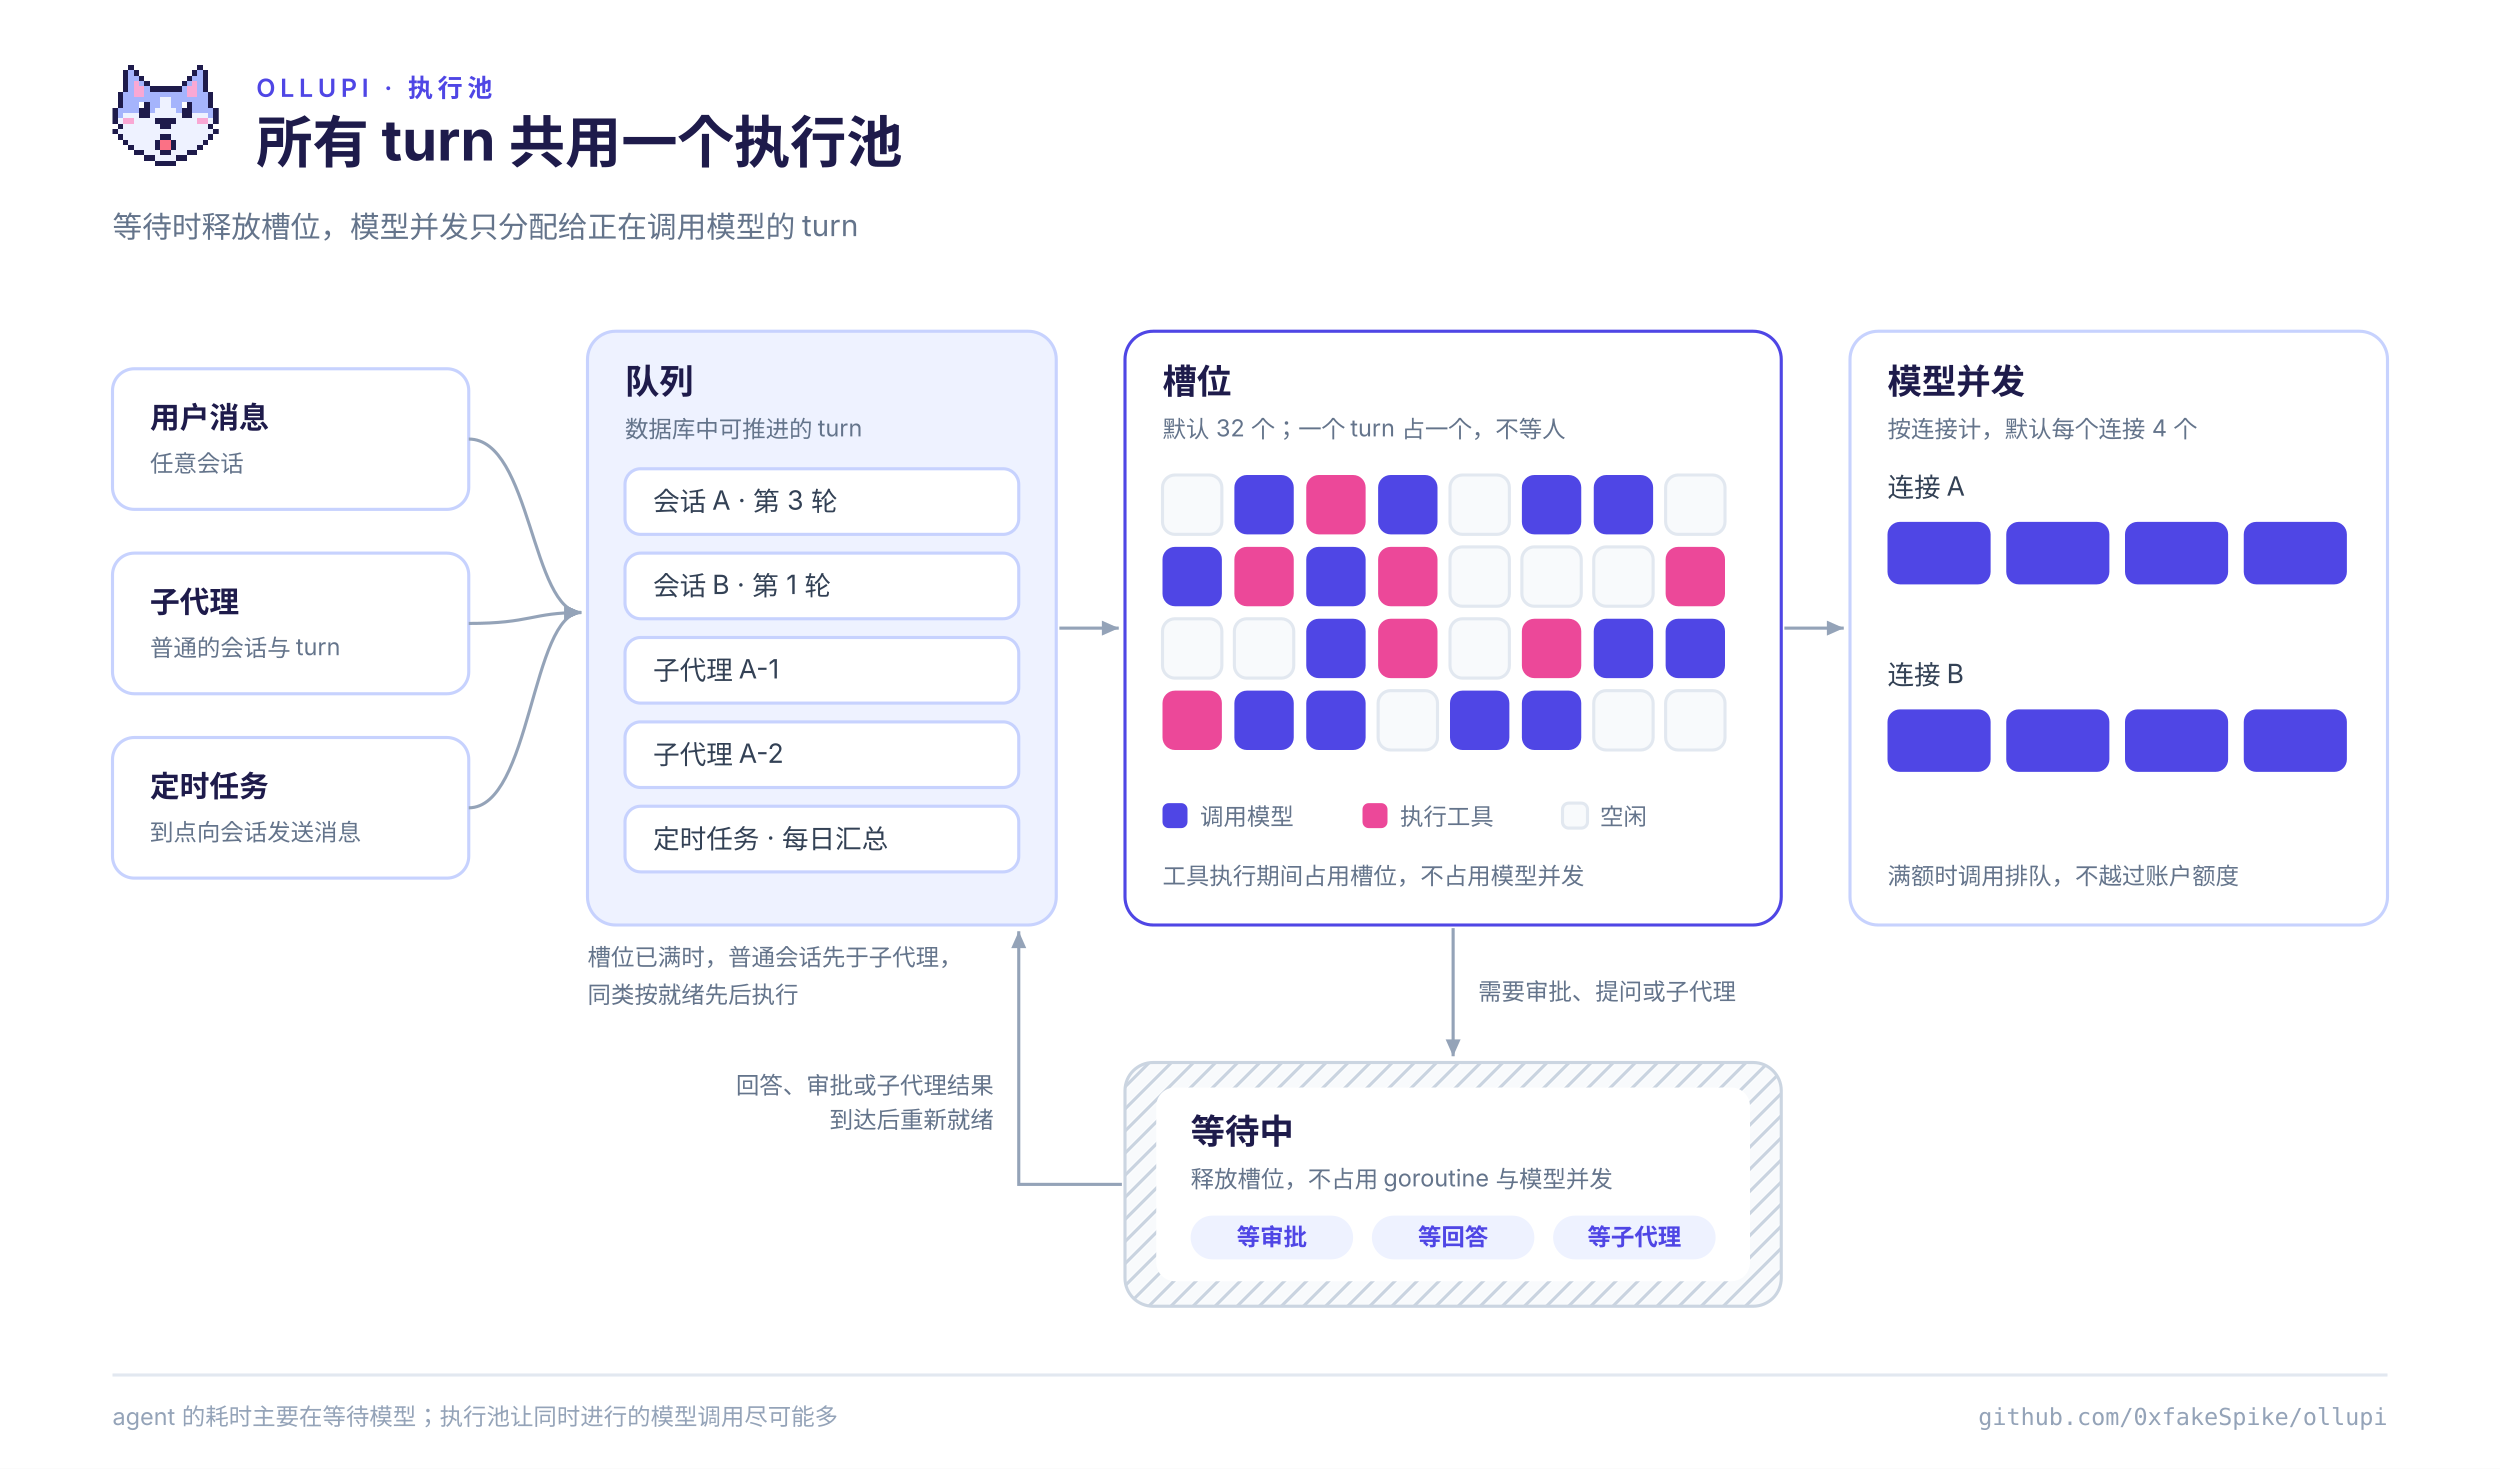
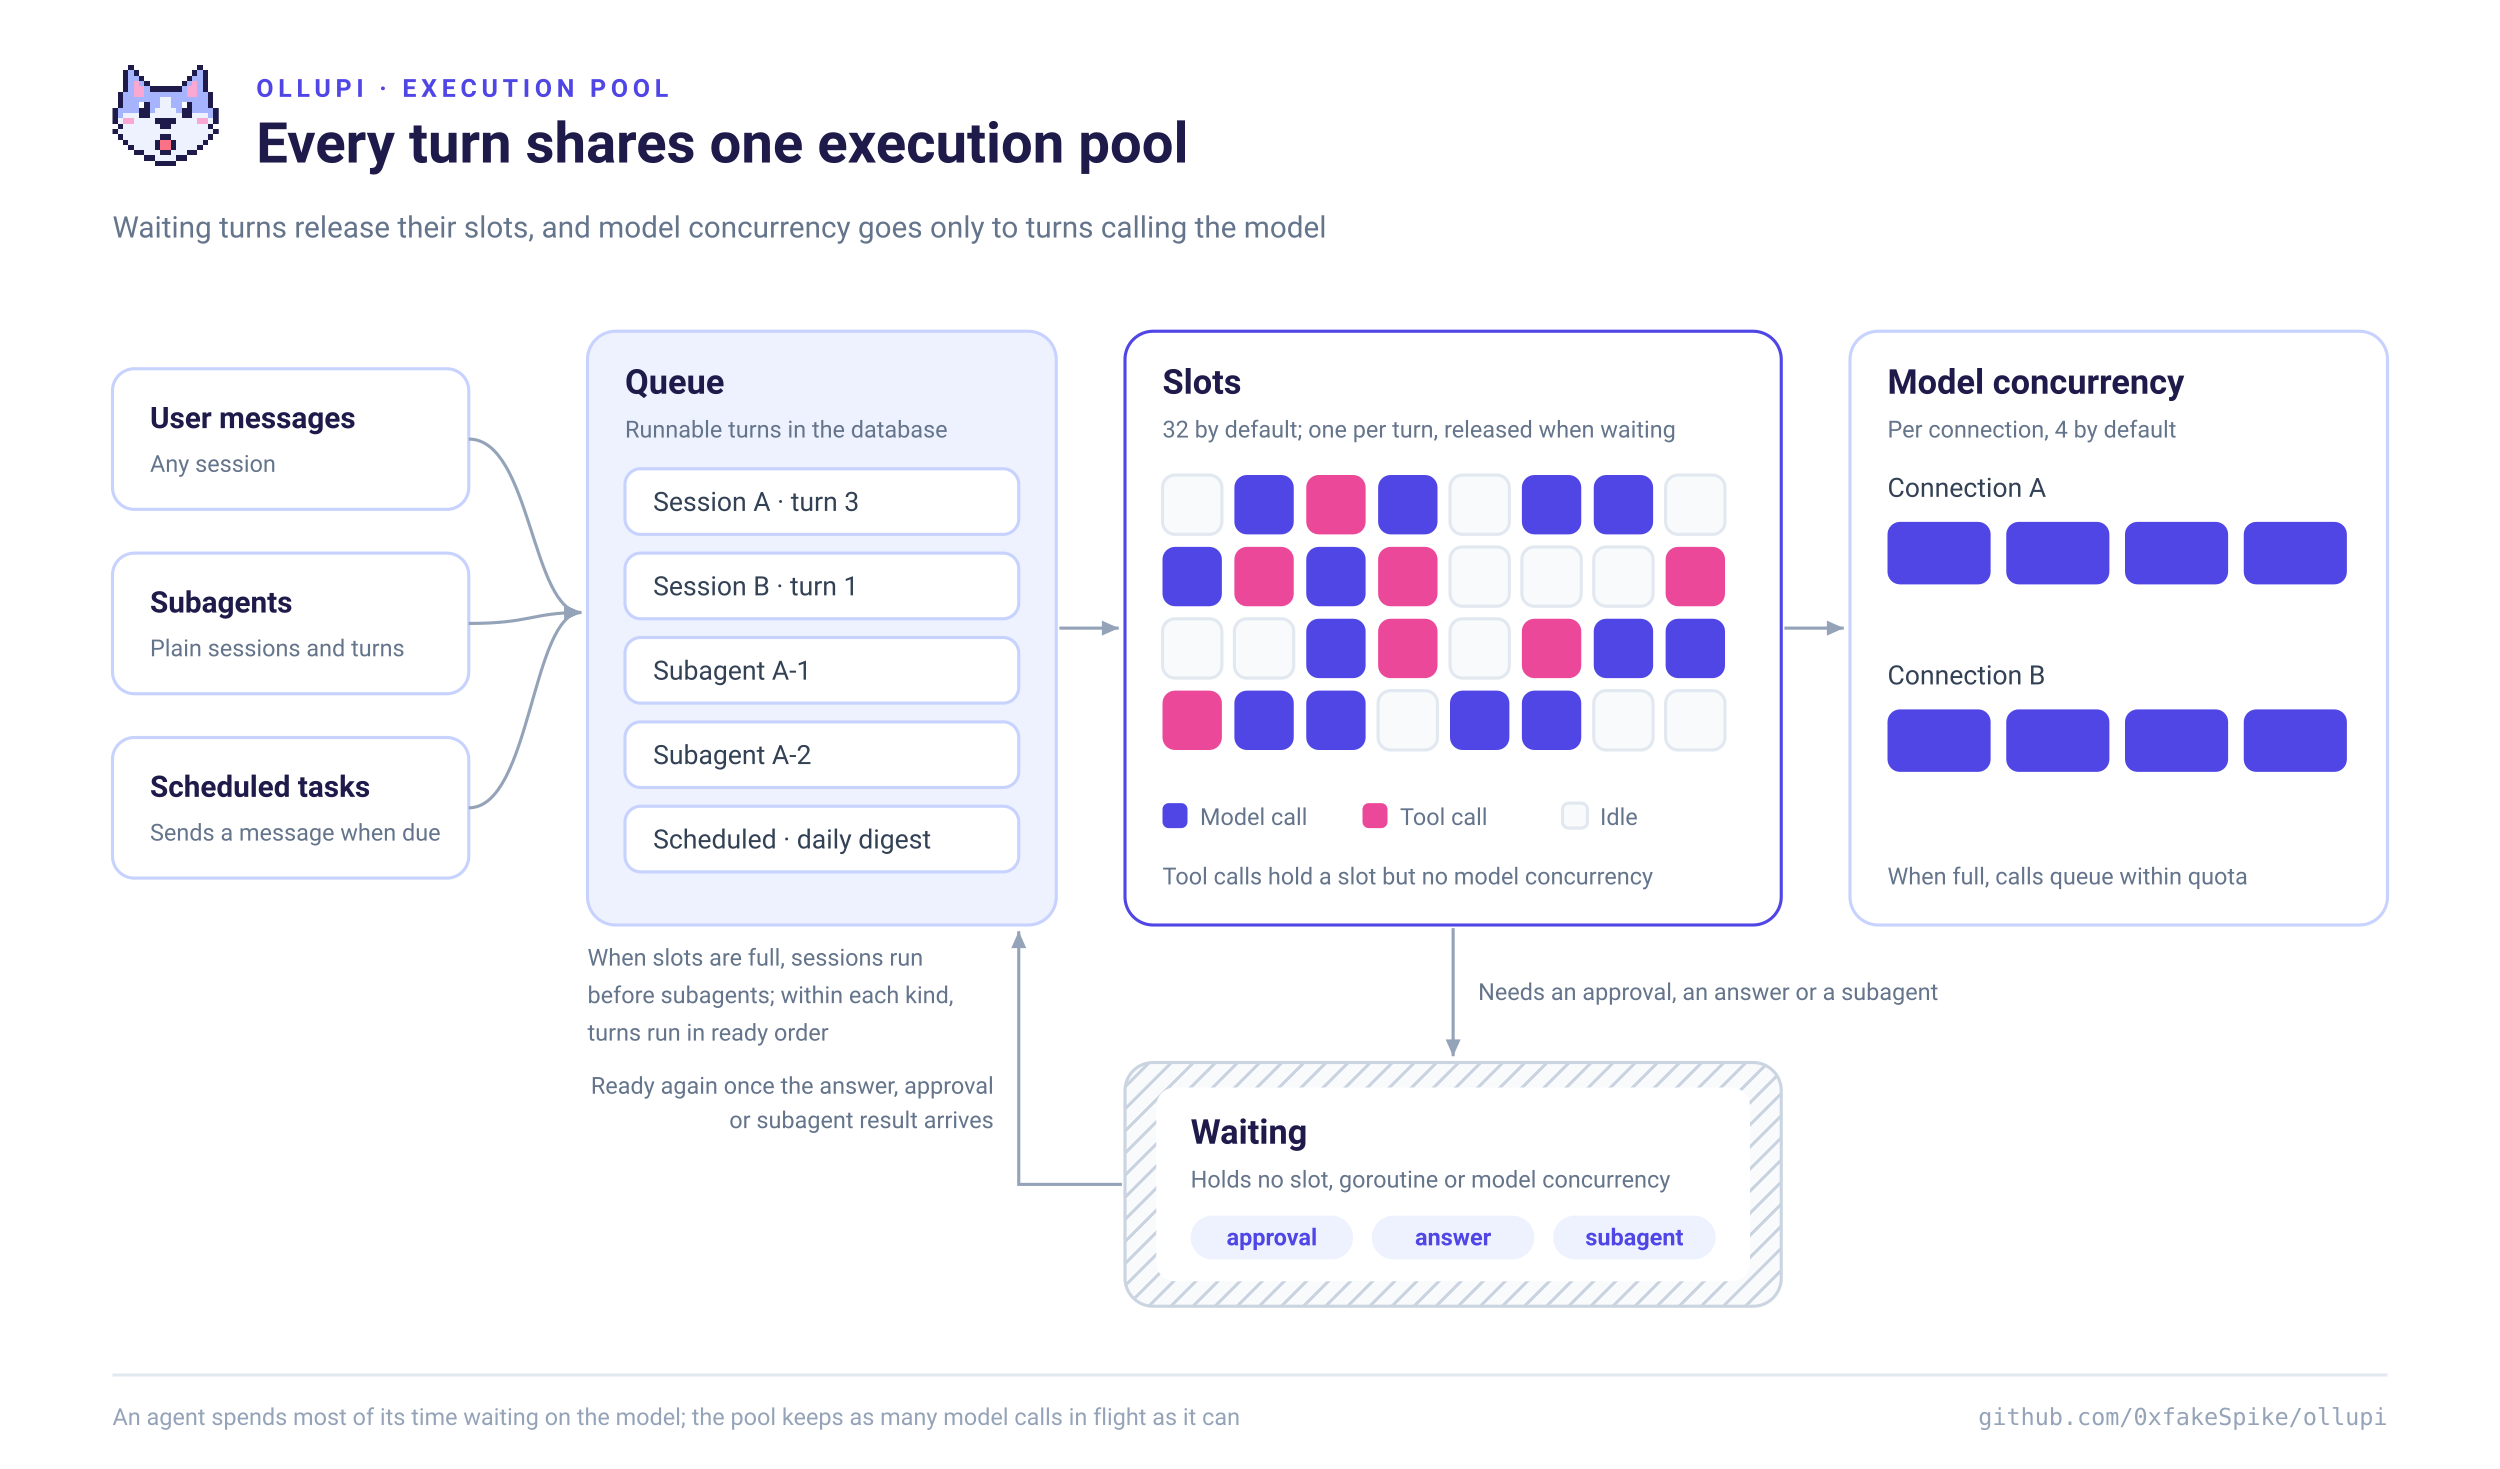
<svg xmlns="http://www.w3.org/2000/svg" viewBox="0 0 1600 940" width="1600" height="940">
  <defs>
    <pattern id="hatch" width="10" height="10" patternUnits="userSpaceOnUse" patternTransform="rotate(45)">
      <rect width="10" height="10" fill="#f8fafc" />
      <line x1="0" y1="0" x2="0" y2="10" stroke="#cbd5e1" stroke-width="4" />
    </pattern>
    <marker id="arrow" viewBox="0 0 10 10" refX="9" refY="5" markerUnits="userSpaceOnUse" markerWidth="12" markerHeight="12" orient="auto-start-reverse">
      <path d="M0,1 L9,5 L0,9 z" fill="#94a3b8" />
    </marker>
  </defs>
-   <style>text { font-family: -apple-system, "PingFang SC", "Hiragino Sans GB", "Microsoft YaHei", "Noto Sans SC", sans-serif; fill: #1e1b4b; } .eyebrow { font-size: 16px; font-weight: 600; letter-spacing: 3px; fill: #4f46e5; } .title { font-size: 36px; font-weight: 700; } .sub { font-size: 19px; fill: #64748b; } .kpi { font-size: 44px; font-weight: 700; letter-spacing: -0.5px; } .unit { font-size: 21px; font-weight: 600; fill: #334155; } .cap { font-size: 17px; fill: #64748b; } .h { font-size: 22px; font-weight: 700; } .hs { font-size: 19px; font-weight: 600; } .b { font-size: 17px; fill: #334155; } .s { font-size: 15px; fill: #64748b; } .code { font-family: ui-monospace, 'SF Mono', Menlo, monospace; font-weight: 700; fill: #4f46e5; } .tick { font-size: 16px; fill: #64748b; } .lab { font-size: 17px; fill: #334155; } .val { font-size: 17px; font-weight: 600; } .chip { font-size: 15px; font-weight: 600; } .foot { font-size: 15px; fill: #94a3b8; }</style>
+   <style>text { font-family: -apple-system, BlinkMacSystemFont, "Segoe UI", Roboto, "Helvetica Neue", Arial, sans-serif; fill: #1e1b4b; } .eyebrow { font-size: 16px; font-weight: 600; letter-spacing: 3px; fill: #4f46e5; } .title { font-size: 36px; font-weight: 700; } .sub { font-size: 19px; fill: #64748b; } .kpi { font-size: 44px; font-weight: 700; letter-spacing: -0.5px; } .unit { font-size: 21px; font-weight: 600; fill: #334155; } .cap { font-size: 17px; fill: #64748b; } .h { font-size: 22px; font-weight: 700; } .hs { font-size: 19px; font-weight: 600; } .b { font-size: 17px; fill: #334155; } .s { font-size: 15px; fill: #64748b; } .code { font-family: ui-monospace, 'SF Mono', Menlo, monospace; font-weight: 700; fill: #4f46e5; } .tick { font-size: 16px; fill: #64748b; } .lab { font-size: 17px; fill: #334155; } .val { font-size: 17px; font-weight: 600; } .chip { font-size: 15px; font-weight: 600; } .foot { font-size: 15px; fill: #94a3b8; }</style>
  <rect width="1600" height="940" fill="#ffffff" />
  <svg x="72" y="40" width="68" height="68" viewBox="0 0 240 240">
    <g shape-rendering="crispEdges">
      <rect x="36" y="6" width="12" height="12" fill="#1e1b4b" />
      <rect x="192" y="6" width="12" height="12" fill="#1e1b4b" />
      <rect x="24" y="18" width="12" height="12" fill="#1e1b4b" />
      <rect x="36" y="18" width="12" height="12" fill="#a5b4fc" />
      <rect x="48" y="18" width="12" height="12" fill="#1e1b4b" />
      <rect x="180" y="18" width="12" height="12" fill="#1e1b4b" />
      <rect x="192" y="18" width="12" height="12" fill="#a5b4fc" />
      <rect x="204" y="18" width="12" height="12" fill="#1e1b4b" />
      <rect x="24" y="30" width="12" height="12" fill="#1e1b4b" />
      <rect x="36" y="30" width="24" height="12" fill="#a5b4fc" />
      <rect x="60" y="30" width="12" height="12" fill="#1e1b4b" />
      <rect x="168" y="30" width="12" height="12" fill="#1e1b4b" />
      <rect x="180" y="30" width="24" height="12" fill="#a5b4fc" />
      <rect x="204" y="30" width="12" height="12" fill="#1e1b4b" />
      <rect x="24" y="42" width="12" height="12" fill="#1e1b4b" />
      <rect x="36" y="42" width="12" height="12" fill="#a5b4fc" />
      <rect x="48" y="42" width="12" height="12" fill="#f9a8d4" />
      <rect x="60" y="42" width="12" height="12" fill="#a5b4fc" />
      <rect x="72" y="42" width="12" height="12" fill="#1e1b4b" />
      <rect x="156" y="42" width="12" height="12" fill="#1e1b4b" />
      <rect x="168" y="42" width="12" height="12" fill="#a5b4fc" />
      <rect x="180" y="42" width="12" height="12" fill="#f9a8d4" />
      <rect x="192" y="42" width="12" height="12" fill="#a5b4fc" />
      <rect x="204" y="42" width="12" height="12" fill="#1e1b4b" />
      <rect x="24" y="54" width="12" height="12" fill="#1e1b4b" />
      <rect x="36" y="54" width="12" height="12" fill="#a5b4fc" />
      <rect x="48" y="54" width="24" height="12" fill="#f9a8d4" />
      <rect x="72" y="54" width="12" height="12" fill="#a5b4fc" />
      <rect x="84" y="54" width="72" height="12" fill="#1e1b4b" />
      <rect x="156" y="54" width="12" height="12" fill="#a5b4fc" />
      <rect x="168" y="54" width="24" height="12" fill="#f9a8d4" />
      <rect x="192" y="54" width="12" height="12" fill="#a5b4fc" />
      <rect x="204" y="54" width="12" height="12" fill="#1e1b4b" />
      <rect x="12" y="66" width="12" height="12" fill="#1e1b4b" />
      <rect x="24" y="66" width="24" height="12" fill="#a5b4fc" />
      <rect x="48" y="66" width="24" height="12" fill="#f9a8d4" />
      <rect x="72" y="66" width="96" height="12" fill="#a5b4fc" />
      <rect x="168" y="66" width="24" height="12" fill="#f9a8d4" />
      <rect x="192" y="66" width="24" height="12" fill="#a5b4fc" />
      <rect x="216" y="66" width="12" height="12" fill="#1e1b4b" />
      <rect x="12" y="78" width="12" height="12" fill="#1e1b4b" />
      <rect x="24" y="78" width="84" height="12" fill="#a5b4fc" />
      <rect x="108" y="78" width="24" height="12" fill="#eef2ff" />
      <rect x="132" y="78" width="84" height="12" fill="#a5b4fc" />
      <rect x="216" y="78" width="12" height="12" fill="#1e1b4b" />
      <rect x="12" y="90" width="12" height="12" fill="#1e1b4b" />
      <rect x="24" y="90" width="36" height="12" fill="#a5b4fc" />
      <rect x="60" y="90" width="12" height="12" fill="#ffffff" />
      <rect x="72" y="90" width="12" height="12" fill="#1e1b4b" />
      <rect x="84" y="90" width="24" height="12" fill="#a5b4fc" />
      <rect x="108" y="90" width="24" height="12" fill="#eef2ff" />
      <rect x="132" y="90" width="24" height="12" fill="#a5b4fc" />
      <rect x="156" y="90" width="12" height="12" fill="#ffffff" />
      <rect x="168" y="90" width="12" height="12" fill="#1e1b4b" />
      <rect x="180" y="90" width="36" height="12" fill="#a5b4fc" />
      <rect x="216" y="90" width="12" height="12" fill="#1e1b4b" />
      <rect x="0" y="102" width="12" height="12" fill="#1e1b4b" />
      <rect x="12" y="102" width="48" height="12" fill="#a5b4fc" />
      <rect x="60" y="102" width="24" height="12" fill="#1e1b4b" />
      <rect x="84" y="102" width="12" height="12" fill="#a5b4fc" />
      <rect x="96" y="102" width="48" height="12" fill="#eef2ff" />
      <rect x="144" y="102" width="12" height="12" fill="#a5b4fc" />
      <rect x="156" y="102" width="24" height="12" fill="#1e1b4b" />
      <rect x="180" y="102" width="48" height="12" fill="#a5b4fc" />
      <rect x="228" y="102" width="12" height="12" fill="#1e1b4b" />
      <rect x="0" y="114" width="12" height="12" fill="#1e1b4b" />
      <rect x="12" y="114" width="12" height="12" fill="#a5b4fc" />
      <rect x="24" y="114" width="36" height="12" fill="#eef2ff" />
      <rect x="60" y="114" width="24" height="12" fill="#1e1b4b" />
      <rect x="84" y="114" width="72" height="12" fill="#eef2ff" />
      <rect x="156" y="114" width="24" height="12" fill="#1e1b4b" />
      <rect x="180" y="114" width="36" height="12" fill="#eef2ff" />
      <rect x="216" y="114" width="12" height="12" fill="#a5b4fc" />
      <rect x="228" y="114" width="12" height="12" fill="#1e1b4b" />
      <rect x="0" y="126" width="12" height="12" fill="#1e1b4b" />
      <rect x="12" y="126" width="12" height="12" fill="#eef2ff" />
      <rect x="24" y="126" width="24" height="12" fill="#f9a8d4" />
      <rect x="48" y="126" width="48" height="12" fill="#eef2ff" />
      <rect x="96" y="126" width="48" height="12" fill="#1e1b4b" />
      <rect x="144" y="126" width="48" height="12" fill="#eef2ff" />
      <rect x="192" y="126" width="24" height="12" fill="#f9a8d4" />
      <rect x="216" y="126" width="12" height="12" fill="#eef2ff" />
      <rect x="228" y="126" width="12" height="12" fill="#1e1b4b" />
      <rect x="12" y="138" width="12" height="12" fill="#1e1b4b" />
      <rect x="24" y="138" width="84" height="12" fill="#eef2ff" />
      <rect x="108" y="138" width="24" height="12" fill="#1e1b4b" />
      <rect x="132" y="138" width="84" height="12" fill="#eef2ff" />
      <rect x="216" y="138" width="12" height="12" fill="#1e1b4b" />
      <rect x="0" y="150" width="12" height="12" fill="#1e1b4b" />
      <rect x="12" y="150" width="216" height="12" fill="#eef2ff" />
      <rect x="228" y="150" width="12" height="12" fill="#1e1b4b" />
      <rect x="12" y="162" width="12" height="12" fill="#1e1b4b" />
      <rect x="24" y="162" width="84" height="12" fill="#eef2ff" />
      <rect x="108" y="162" width="24" height="12" fill="#1e1b4b" />
      <rect x="132" y="162" width="84" height="12" fill="#eef2ff" />
      <rect x="216" y="162" width="12" height="12" fill="#1e1b4b" />
      <rect x="24" y="174" width="12" height="12" fill="#1e1b4b" />
      <rect x="36" y="174" width="60" height="12" fill="#eef2ff" />
      <rect x="96" y="174" width="12" height="12" fill="#1e1b4b" />
      <rect x="108" y="174" width="24" height="12" fill="#fb7185" />
      <rect x="132" y="174" width="12" height="12" fill="#1e1b4b" />
      <rect x="144" y="174" width="60" height="12" fill="#eef2ff" />
      <rect x="204" y="174" width="12" height="12" fill="#1e1b4b" />
      <rect x="36" y="186" width="12" height="12" fill="#1e1b4b" />
      <rect x="48" y="186" width="48" height="12" fill="#eef2ff" />
      <rect x="96" y="186" width="12" height="12" fill="#1e1b4b" />
      <rect x="108" y="186" width="24" height="12" fill="#fb7185" />
      <rect x="132" y="186" width="12" height="12" fill="#1e1b4b" />
      <rect x="144" y="186" width="48" height="12" fill="#eef2ff" />
      <rect x="192" y="186" width="12" height="12" fill="#1e1b4b" />
      <rect x="48" y="198" width="24" height="12" fill="#1e1b4b" />
      <rect x="72" y="198" width="36" height="12" fill="#eef2ff" />
      <rect x="108" y="198" width="24" height="12" fill="#1e1b4b" />
      <rect x="132" y="198" width="36" height="12" fill="#eef2ff" />
      <rect x="168" y="198" width="24" height="12" fill="#1e1b4b" />
      <rect x="72" y="210" width="24" height="12" fill="#1e1b4b" />
      <rect x="96" y="210" width="48" height="12" fill="#eef2ff" />
      <rect x="144" y="210" width="24" height="12" fill="#1e1b4b" />
      <rect x="96" y="222" width="48" height="12" fill="#1e1b4b" />
    </g>
  </svg>
-   <text class="eyebrow" x="164" y="62">OLLUPI · 执行池</text>
-   <text class="title" x="164" y="104">所有 turn 共用一个执行池</text>
-   <text class="sub" x="72" y="152">等待时释放槽位，模型并发只分配给正在调用模型的 turn</text>
+   <text class="eyebrow" x="164" y="62">OLLUPI · EXECUTION POOL</text>
+   <text class="title" x="164" y="104">Every turn shares one execution pool</text>
+   <text class="sub" x="72" y="152">Waiting turns release their slots, and model concurrency goes only to turns calling the model</text>
  <line x1="72" y1="880" x2="1528" y2="880" stroke="#e2e8f0" stroke-width="2" />
-   <text class="foot" x="72" y="912">agent 的耗时主要在等待模型；执行池让同时进行的模型调用尽可能多</text>
+   <text class="foot" x="72" y="912">An agent spends most of its time waiting on the model; the pool keeps as many model calls in flight as it can</text>
  <text class="foot" x="1528" y="912" text-anchor="end" style="font-family: ui-monospace, 'SF Mono', Menlo, monospace">github.com/0xfakeSpike/ollupi</text>
  <rect x="72" y="236" width="228" height="90" rx="14" fill="#ffffff" stroke="#c7d2fe" stroke-width="2" />
-   <text class="hs" x="96.0" y="274.0" text-anchor="start">用户消息</text>
-   <text class="s" x="96.0" y="302.0" text-anchor="start">任意会话</text>
+   <text class="hs" x="96.0" y="274.0" text-anchor="start">User messages</text>
+   <text class="s" x="96.0" y="302.0" text-anchor="start">Any session</text>
  <path d="M300,281 C340,281 340,392 372,392" fill="none" stroke="#94a3b8" stroke-width="2" marker-end="url(#arrow)" />
  <rect x="72" y="354" width="228" height="90" rx="14" fill="#ffffff" stroke="#c7d2fe" stroke-width="2" />
-   <text class="hs" x="96.0" y="392.0" text-anchor="start">子代理</text>
-   <text class="s" x="96.0" y="420.0" text-anchor="start">普通的会话与 turn</text>
+   <text class="hs" x="96.0" y="392.0" text-anchor="start">Subagents</text>
+   <text class="s" x="96.0" y="420.0" text-anchor="start">Plain sessions and turns</text>
  <path d="M300,399 C340,399 340,392 372,392" fill="none" stroke="#94a3b8" stroke-width="2" marker-end="url(#arrow)" />
  <rect x="72" y="472" width="228" height="90" rx="14" fill="#ffffff" stroke="#c7d2fe" stroke-width="2" />
-   <text class="hs" x="96.0" y="510.0" text-anchor="start">定时任务</text>
-   <text class="s" x="96.0" y="538.0" text-anchor="start">到点向会话发送消息</text>
+   <text class="hs" x="96.0" y="510.0" text-anchor="start">Scheduled tasks</text>
+   <text class="s" x="96.0" y="538.0" text-anchor="start">Sends a message when due</text>
  <path d="M300,517 C340,517 340,392 372,392" fill="none" stroke="#94a3b8" stroke-width="2" marker-end="url(#arrow)" />
  <rect x="376" y="212" width="300" height="380" rx="18" fill="#eef2ff" stroke="#c7d2fe" stroke-width="2" />
-   <text class="h" x="400.0" y="252.0" text-anchor="start">队列</text>
-   <text class="s" x="400.0" y="280.0" text-anchor="start">数据库中可推进的 turn</text>
+   <text class="h" x="400.0" y="252.0" text-anchor="start">Queue</text>
+   <text class="s" x="400.0" y="280.0" text-anchor="start">Runnable turns in the database</text>
  <rect x="400" y="300" width="252" height="42" rx="10" fill="#ffffff" stroke="#c7d2fe" stroke-width="2" />
-   <text class="b" x="418.0" y="327.0" text-anchor="start">会话 A · 第 3 轮</text>
+   <text class="b" x="418.0" y="327.0" text-anchor="start">Session A · turn 3</text>
  <rect x="400" y="354" width="252" height="42" rx="10" fill="#ffffff" stroke="#c7d2fe" stroke-width="2" />
-   <text class="b" x="418.0" y="381.0" text-anchor="start">会话 B · 第 1 轮</text>
+   <text class="b" x="418.0" y="381.0" text-anchor="start">Session B · turn 1</text>
  <rect x="400" y="408" width="252" height="42" rx="10" fill="#ffffff" stroke="#c7d2fe" stroke-width="2" />
-   <text class="b" x="418.0" y="435.0" text-anchor="start">子代理 A-1</text>
+   <text class="b" x="418.0" y="435.0" text-anchor="start">Subagent A-1</text>
  <rect x="400" y="462" width="252" height="42" rx="10" fill="#ffffff" stroke="#c7d2fe" stroke-width="2" />
-   <text class="b" x="418.0" y="489.0" text-anchor="start">子代理 A-2</text>
+   <text class="b" x="418.0" y="489.0" text-anchor="start">Subagent A-2</text>
  <rect x="400" y="516" width="252" height="42" rx="10" fill="#ffffff" stroke="#c7d2fe" stroke-width="2" />
-   <text class="b" x="418.0" y="543.0" text-anchor="start">定时任务 · 每日汇总</text>
-   <text class="s" x="376.0" y="618.0" text-anchor="start">槽位已满时，普通会话先于子代理，</text>
-   <text class="s" x="376.0" y="642.0" text-anchor="start">同类按就绪先后执行</text>
+   <text class="b" x="418.0" y="543.0" text-anchor="start">Scheduled · daily digest</text>
+   <text class="s" x="376.0" y="618.0" text-anchor="start">When slots are full, sessions run</text>
+   <text class="s" x="376.0" y="642.0" text-anchor="start">before subagents; within each kind,</text>
+   <text class="s" x="376.0" y="666.0" text-anchor="start">turns run in ready order</text>
  <path d="M678,402 H716" fill="none" stroke="#94a3b8" stroke-width="2" marker-end="url(#arrow)" />
  <rect x="720" y="212" width="420" height="380" rx="18" fill="#ffffff" stroke="#4f46e5" stroke-width="2" />
-   <text class="h" x="744.0" y="252.0" text-anchor="start">槽位</text>
-   <text class="s" x="744.0" y="280.0" text-anchor="start">默认 32 个；一个 turn 占一个，不等人</text>
+   <text class="h" x="744.0" y="252.0" text-anchor="start">Slots</text>
+   <text class="s" x="744.0" y="280.0" text-anchor="start">32 by default; one per turn, released when waiting</text>
  <rect x="744" y="304" width="38" height="38" rx="8" fill="#f8fafc" stroke="#e2e8f0" stroke-width="2" />
  <rect x="790" y="304" width="38" height="38" rx="8" fill="#4f46e5" />
  <rect x="836" y="304" width="38" height="38" rx="8" fill="#ec4899" />
  <rect x="882" y="304" width="38" height="38" rx="8" fill="#4f46e5" />
  <rect x="928" y="304" width="38" height="38" rx="8" fill="#f8fafc" stroke="#e2e8f0" stroke-width="2" />
  <rect x="974" y="304" width="38" height="38" rx="8" fill="#4f46e5" />
  <rect x="1020" y="304" width="38" height="38" rx="8" fill="#4f46e5" />
  <rect x="1066" y="304" width="38" height="38" rx="8" fill="#f8fafc" stroke="#e2e8f0" stroke-width="2" />
  <rect x="744" y="350" width="38" height="38" rx="8" fill="#4f46e5" />
  <rect x="790" y="350" width="38" height="38" rx="8" fill="#ec4899" />
  <rect x="836" y="350" width="38" height="38" rx="8" fill="#4f46e5" />
  <rect x="882" y="350" width="38" height="38" rx="8" fill="#ec4899" />
  <rect x="928" y="350" width="38" height="38" rx="8" fill="#f8fafc" stroke="#e2e8f0" stroke-width="2" />
  <rect x="974" y="350" width="38" height="38" rx="8" fill="#f8fafc" stroke="#e2e8f0" stroke-width="2" />
  <rect x="1020" y="350" width="38" height="38" rx="8" fill="#f8fafc" stroke="#e2e8f0" stroke-width="2" />
  <rect x="1066" y="350" width="38" height="38" rx="8" fill="#ec4899" />
  <rect x="744" y="396" width="38" height="38" rx="8" fill="#f8fafc" stroke="#e2e8f0" stroke-width="2" />
  <rect x="790" y="396" width="38" height="38" rx="8" fill="#f8fafc" stroke="#e2e8f0" stroke-width="2" />
  <rect x="836" y="396" width="38" height="38" rx="8" fill="#4f46e5" />
  <rect x="882" y="396" width="38" height="38" rx="8" fill="#ec4899" />
  <rect x="928" y="396" width="38" height="38" rx="8" fill="#f8fafc" stroke="#e2e8f0" stroke-width="2" />
  <rect x="974" y="396" width="38" height="38" rx="8" fill="#ec4899" />
  <rect x="1020" y="396" width="38" height="38" rx="8" fill="#4f46e5" />
  <rect x="1066" y="396" width="38" height="38" rx="8" fill="#4f46e5" />
  <rect x="744" y="442" width="38" height="38" rx="8" fill="#ec4899" />
  <rect x="790" y="442" width="38" height="38" rx="8" fill="#4f46e5" />
  <rect x="836" y="442" width="38" height="38" rx="8" fill="#4f46e5" />
  <rect x="882" y="442" width="38" height="38" rx="8" fill="#f8fafc" stroke="#e2e8f0" stroke-width="2" />
  <rect x="928" y="442" width="38" height="38" rx="8" fill="#4f46e5" />
  <rect x="974" y="442" width="38" height="38" rx="8" fill="#4f46e5" />
  <rect x="1020" y="442" width="38" height="38" rx="8" fill="#f8fafc" stroke="#e2e8f0" stroke-width="2" />
  <rect x="1066" y="442" width="38" height="38" rx="8" fill="#f8fafc" stroke="#e2e8f0" stroke-width="2" />
  <rect x="744" y="514" width="16" height="16" rx="4" fill="#4f46e5" />
-   <text class="s" x="768.0" y="528.0" text-anchor="start">调用模型</text>
+   <text class="s" x="768.0" y="528.0" text-anchor="start">Model call</text>
  <rect x="872" y="514" width="16" height="16" rx="4" fill="#ec4899" />
-   <text class="s" x="896.0" y="528.0" text-anchor="start">执行工具</text>
+   <text class="s" x="896.0" y="528.0" text-anchor="start">Tool call</text>
  <rect x="1000" y="514" width="16" height="16" rx="4" fill="#f8fafc" stroke="#e2e8f0" stroke-width="2" />
-   <text class="s" x="1024.0" y="528.0" text-anchor="start">空闲</text>
-   <text class="s" x="744.0" y="566.0" text-anchor="start">工具执行期间占用槽位，不占用模型并发</text>
+   <text class="s" x="1024.0" y="528.0" text-anchor="start">Idle</text>
+   <text class="s" x="744.0" y="566.0" text-anchor="start">Tool calls hold a slot but no model concurrency</text>
  <path d="M1142,402 H1180" fill="none" stroke="#94a3b8" stroke-width="2" marker-end="url(#arrow)" />
  <rect x="1184" y="212" width="344" height="380" rx="18" fill="#ffffff" stroke="#c7d2fe" stroke-width="2" />
-   <text class="h" x="1208.0" y="252.0" text-anchor="start">模型并发</text>
-   <text class="s" x="1208.0" y="280.0" text-anchor="start">按连接计，默认每个连接 4 个</text>
-   <text class="lab" x="1208.0" y="318.0" text-anchor="start">连接 A</text>
+   <text class="h" x="1208.0" y="252.0" text-anchor="start">Model concurrency</text>
+   <text class="s" x="1208.0" y="280.0" text-anchor="start">Per connection, 4 by default</text>
+   <text class="lab" x="1208.0" y="318.0" text-anchor="start">Connection A</text>
  <rect x="1208" y="334" width="66" height="40" rx="8" fill="#4f46e5" />
  <rect x="1284" y="334" width="66" height="40" rx="8" fill="#4f46e5" />
  <rect x="1360" y="334" width="66" height="40" rx="8" fill="#4f46e5" />
  <rect x="1436" y="334" width="66" height="40" rx="8" fill="#4f46e5" />
-   <text class="lab" x="1208.0" y="438.0" text-anchor="start">连接 B</text>
+   <text class="lab" x="1208.0" y="438.0" text-anchor="start">Connection B</text>
  <rect x="1208" y="454" width="66" height="40" rx="8" fill="#4f46e5" />
  <rect x="1284" y="454" width="66" height="40" rx="8" fill="#4f46e5" />
  <rect x="1360" y="454" width="66" height="40" rx="8" fill="#4f46e5" />
  <rect x="1436" y="454" width="66" height="40" rx="8" fill="#4f46e5" />
-   <text class="s" x="1208.0" y="566.0" text-anchor="start">满额时调用排队，不越过账户额度</text>
+   <text class="s" x="1208.0" y="566.0" text-anchor="start">When full, calls queue within quota</text>
  <path d="M930,594 V676" fill="none" stroke="#94a3b8" stroke-width="2" marker-end="url(#arrow)" />
-   <text class="s" x="946.0" y="640.0" text-anchor="start">需要审批、提问或子代理</text>
+   <text class="s" x="946.0" y="640.0" text-anchor="start">Needs an approval, an answer or a subagent</text>
  <rect x="720" y="680" width="420" height="156" rx="18" fill="url(#hatch)" stroke="#cbd5e1" stroke-width="2" />
  <rect x="740" y="696" width="380" height="124" rx="12" fill="#ffffff" />
-   <text class="h" x="762.0" y="732.0" text-anchor="start">等待中</text>
-   <text class="s" x="762.0" y="760.0" text-anchor="start">释放槽位，不占用 goroutine 与模型并发</text>
+   <text class="h" x="762.0" y="732.0" text-anchor="start">Waiting</text>
+   <text class="s" x="762.0" y="760.0" text-anchor="start">Holds no slot, goroutine or model concurrency</text>
  <rect x="762" y="778" width="104" height="28" rx="14" fill="#eef2ff" />
-   <text class="chip" x="814.0" y="797.0" text-anchor="middle" style="fill:#4f46e5">等审批</text>
+   <text class="chip" x="814.0" y="797.0" text-anchor="middle" style="fill:#4f46e5">approval</text>
  <rect x="878" y="778" width="104" height="28" rx="14" fill="#eef2ff" />
-   <text class="chip" x="930.0" y="797.0" text-anchor="middle" style="fill:#4f46e5">等回答</text>
+   <text class="chip" x="930.0" y="797.0" text-anchor="middle" style="fill:#4f46e5">answer</text>
  <rect x="994" y="778" width="104" height="28" rx="14" fill="#eef2ff" />
-   <text class="chip" x="1046.0" y="797.0" text-anchor="middle" style="fill:#4f46e5">等子代理</text>
+   <text class="chip" x="1046.0" y="797.0" text-anchor="middle" style="fill:#4f46e5">subagent</text>
  <path d="M718,758 H652 V596" fill="none" stroke="#94a3b8" stroke-width="2" marker-end="url(#arrow)" />
-   <text class="s" x="636.0" y="700.0" text-anchor="end">回答、审批或子代理结果</text>
-   <text class="s" x="636.0" y="722.0" text-anchor="end">到达后重新就绪</text>
+   <text class="s" x="636.0" y="700.0" text-anchor="end">Ready again once the answer, approval</text>
+   <text class="s" x="636.0" y="722.0" text-anchor="end">or subagent result arrives</text>
</svg>
